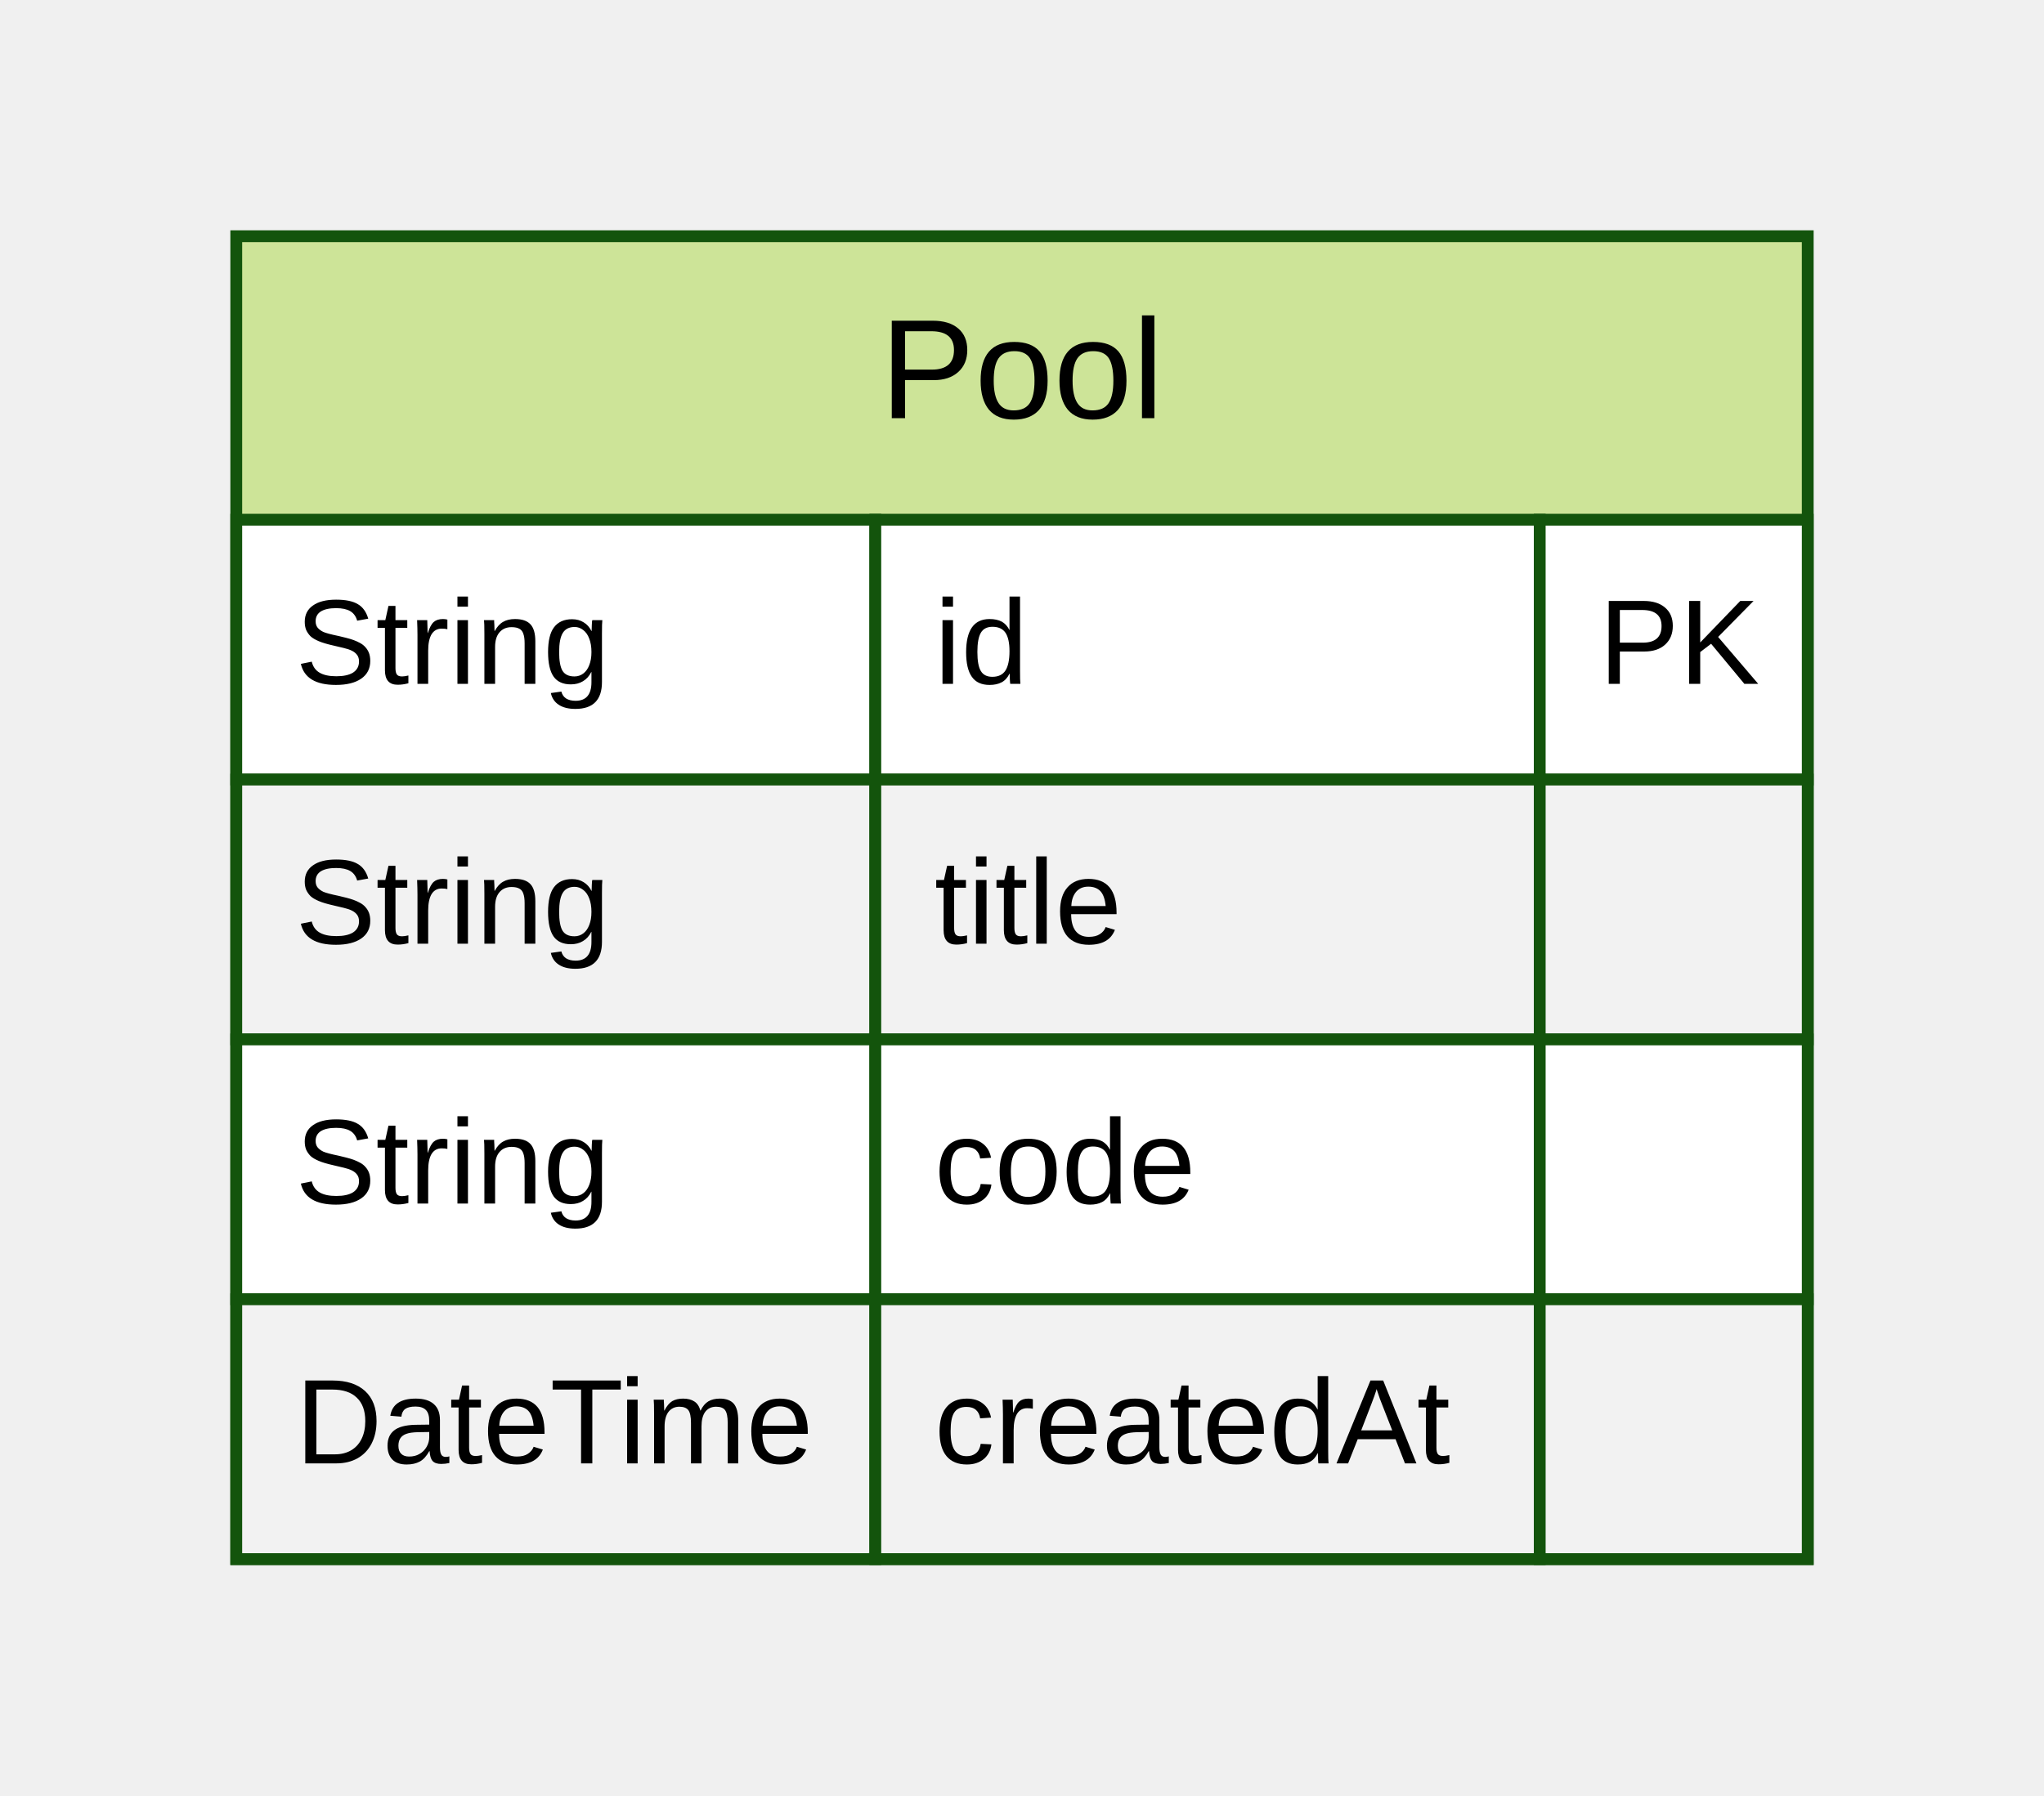
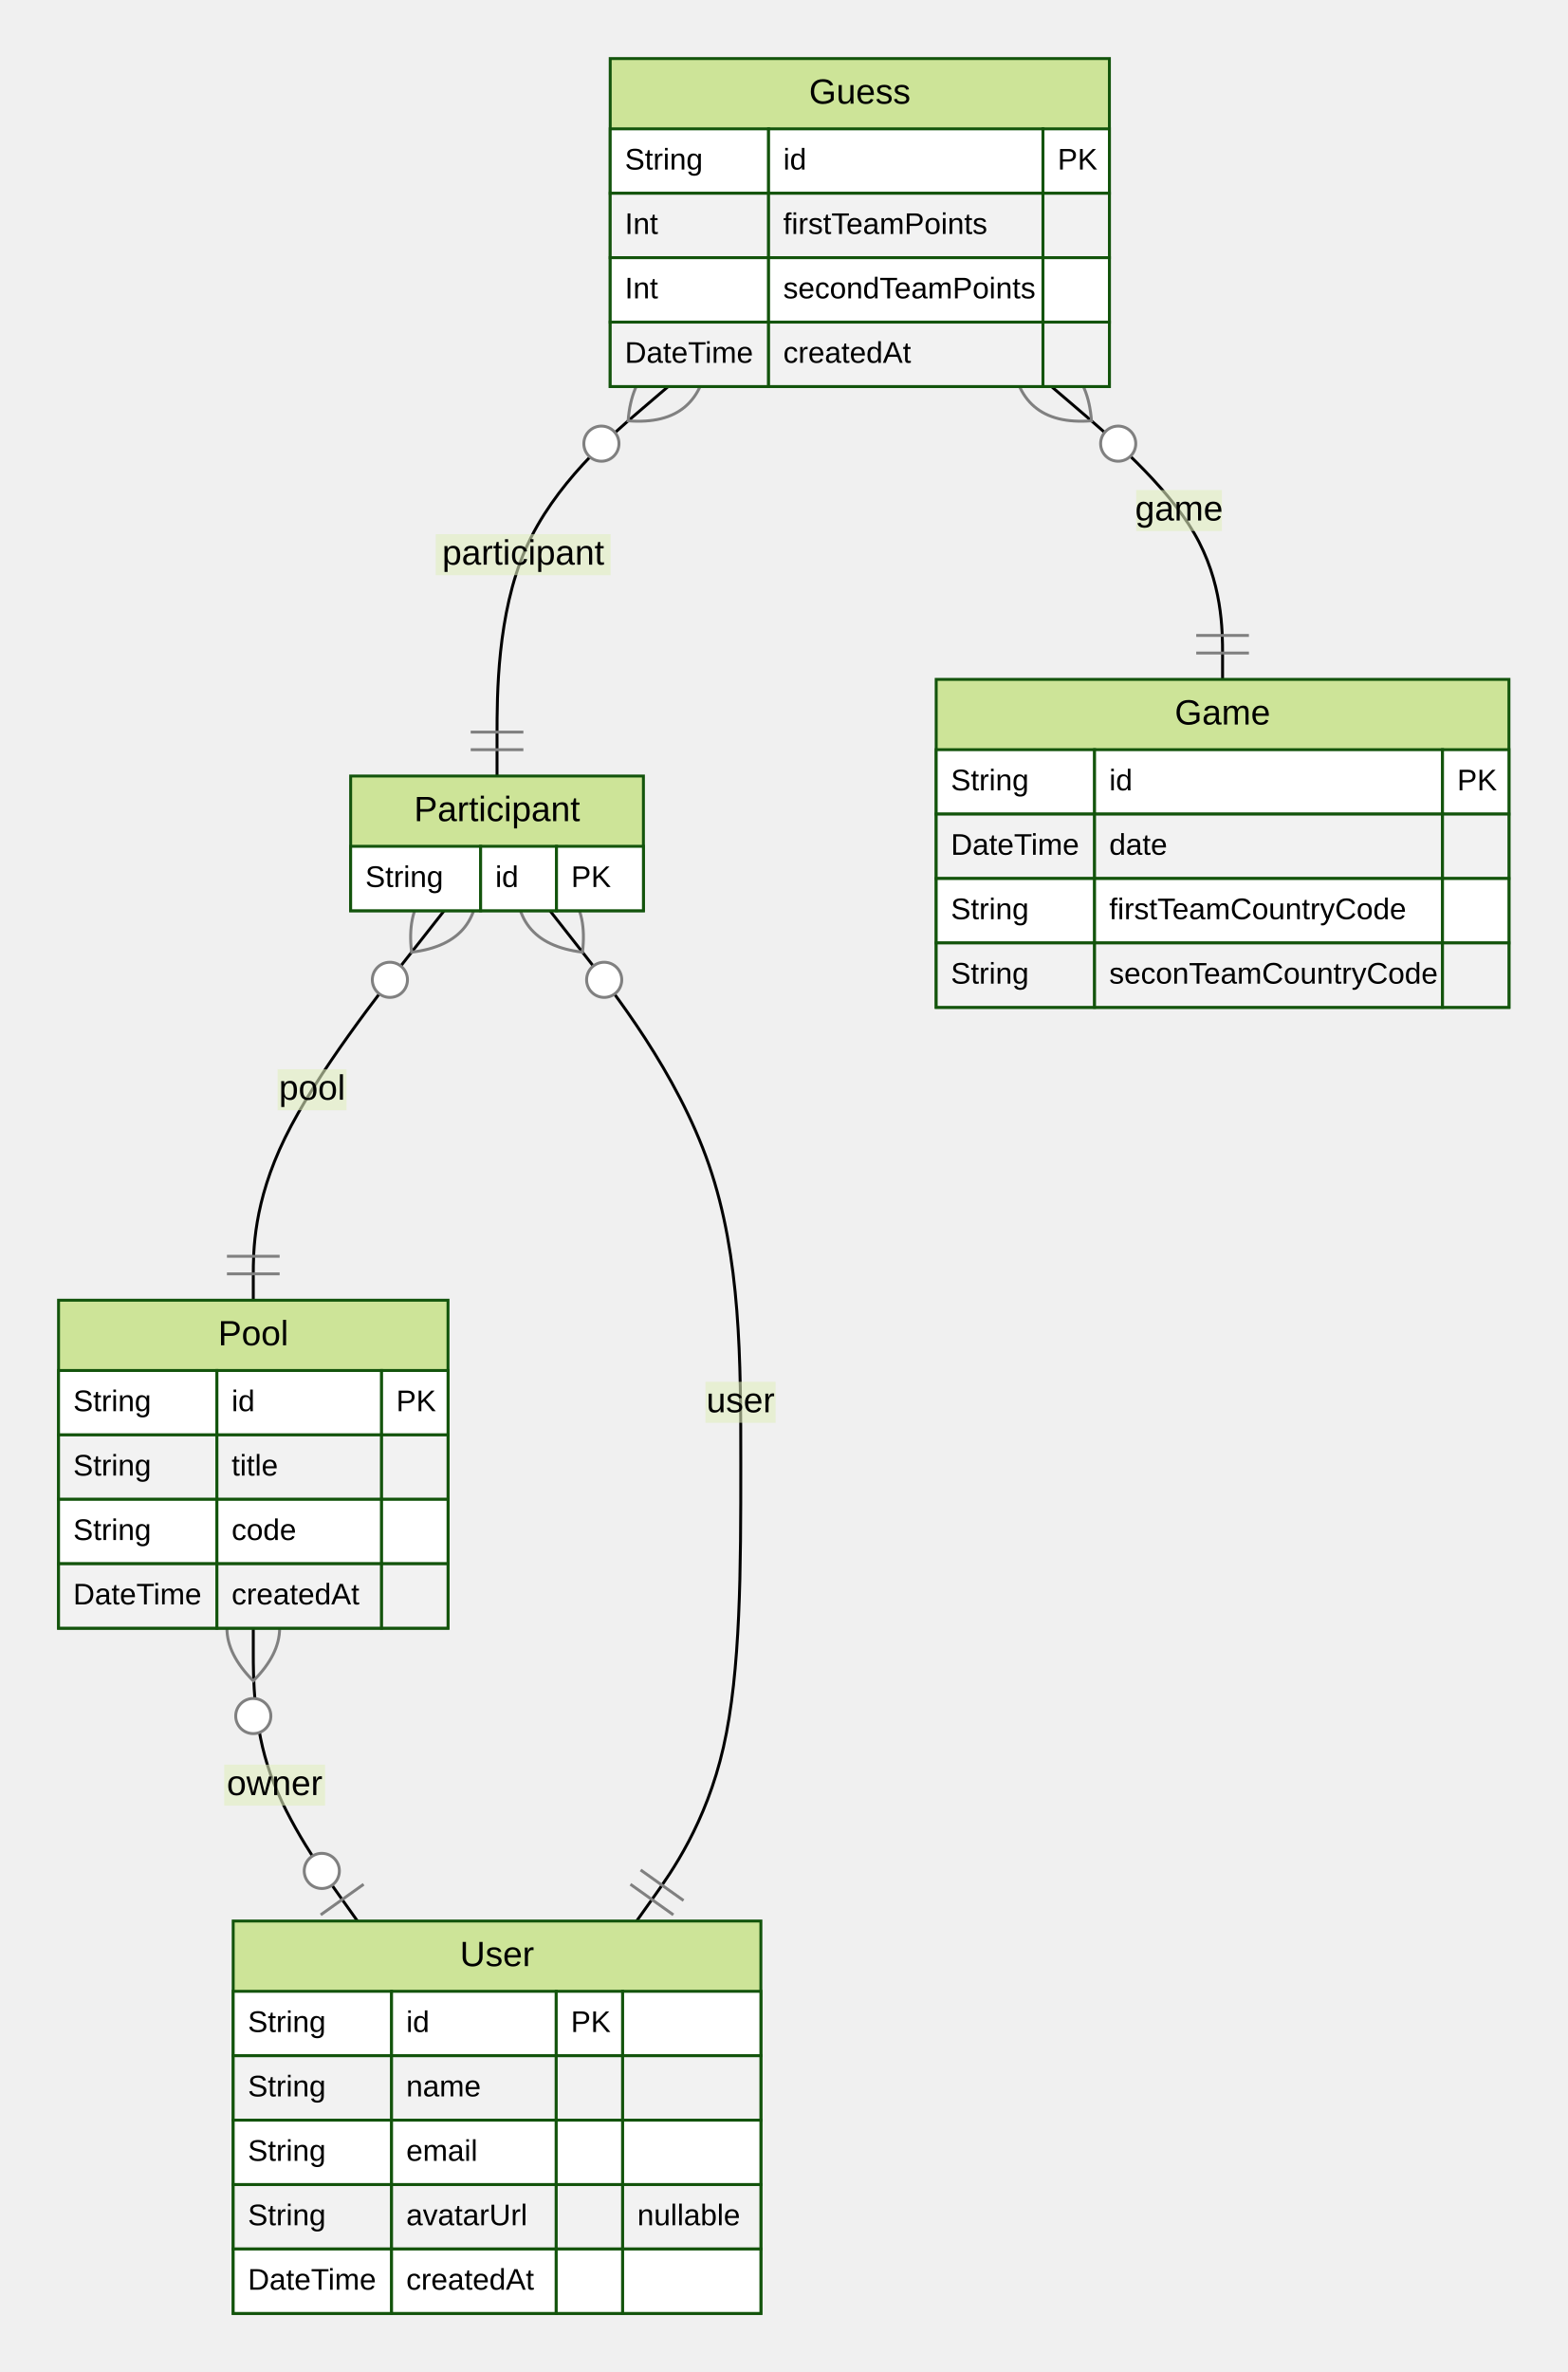
- <svg xmlns="http://www.w3.org/2000/svg" aria-labelledby="chart-title-mermaid-0 chart-desc-mermaid-0" role="img" viewBox="0 0 173.026 152" style="max-width: 173.026px; background-color: white;" width="100%" id="mermaid-0">
+ <svg xmlns="http://www.w3.org/2000/svg" aria-labelledby="chart-title-mermaid-0 chart-desc-mermaid-0" role="img" viewBox="0 0 535.4 810" style="max-width: 535.4px; background-color: white;" width="100%" id="mermaid-0">
  <style>#mermaid-0 {font-family:"trebuchet ms",verdana,arial,sans-serif;font-size:16px;fill:#000000;}#mermaid-0 .error-icon{fill:#552222;}#mermaid-0 .error-text{fill:#552222;stroke:#552222;}#mermaid-0 .edge-thickness-normal{stroke-width:2px;}#mermaid-0 .edge-thickness-thick{stroke-width:3.5px;}#mermaid-0 .edge-pattern-solid{stroke-dasharray:0;}#mermaid-0 .edge-pattern-dashed{stroke-dasharray:3;}#mermaid-0 .edge-pattern-dotted{stroke-dasharray:2;}#mermaid-0 .marker{fill:#000000;stroke:#000000;}#mermaid-0 .marker.cross{stroke:#000000;}#mermaid-0 svg{font-family:"trebuchet ms",verdana,arial,sans-serif;font-size:16px;}#mermaid-0 .entityBox{fill:#cde498;stroke:#13540c;}#mermaid-0 .attributeBoxOdd{fill:#ffffff;stroke:#13540c;}#mermaid-0 .attributeBoxEven{fill:#f2f2f2;stroke:#13540c;}#mermaid-0 .relationshipLabelBox{fill:hsl(78.158, 58.462%, 84.51%);opacity:0.7;background-color:hsl(78.158, 58.462%, 84.51%);}#mermaid-0 .relationshipLabelBox rect{opacity:0.5;}#mermaid-0 .relationshipLine{stroke:#000000;}#mermaid-0 :root{--mermaid-font-family:"trebuchet ms",verdana,arial,sans-serif;}</style>
  <g />
  <defs>
    <marker orient="auto" markerHeight="18" markerWidth="18" refY="9" refX="0" id="ONLY_ONE_START">
      <path d="M9,0 L9,18 M15,0 L15,18" fill="none" stroke="gray" />
    </marker>
  </defs>
  <defs>
    <marker orient="auto" markerHeight="18" markerWidth="18" refY="9" refX="18" id="ONLY_ONE_END">
      <path d="M3,0 L3,18 M9,0 L9,18" fill="none" stroke="gray" />
    </marker>
  </defs>
  <defs>
    <marker orient="auto" markerHeight="18" markerWidth="30" refY="9" refX="0" id="ZERO_OR_ONE_START">
      <circle r="6" cy="9" cx="21" fill="white" stroke="gray" />
      <path d="M9,0 L9,18" fill="none" stroke="gray" />
    </marker>
  </defs>
  <defs>
    <marker orient="auto" markerHeight="18" markerWidth="30" refY="9" refX="30" id="ZERO_OR_ONE_END">
      <circle r="6" cy="9" cx="9" fill="white" stroke="gray" />
      <path d="M21,0 L21,18" fill="none" stroke="gray" />
    </marker>
  </defs>
  <defs>
    <marker orient="auto" markerHeight="36" markerWidth="45" refY="18" refX="18" id="ONE_OR_MORE_START">
      <path d="M0,18 Q 18,0 36,18 Q 18,36 0,18 M42,9 L42,27" fill="none" stroke="gray" />
    </marker>
  </defs>
  <defs>
    <marker orient="auto" markerHeight="36" markerWidth="45" refY="18" refX="27" id="ONE_OR_MORE_END">
      <path d="M3,9 L3,27 M9,18 Q27,0 45,18 Q27,36 9,18" fill="none" stroke="gray" />
    </marker>
  </defs>
  <defs>
    <marker orient="auto" markerHeight="36" markerWidth="57" refY="18" refX="18" id="ZERO_OR_MORE_START">
      <circle r="6" cy="18" cx="48" fill="white" stroke="gray" />
      <path d="M0,18 Q18,0 36,18 Q18,36 0,18" fill="none" stroke="gray" />
    </marker>
  </defs>
  <defs>
    <marker orient="auto" markerHeight="36" markerWidth="57" refY="18" refX="39" id="ZERO_OR_MORE_END">
      <circle r="6" cy="18" cx="9" fill="white" stroke="gray" />
      <path d="M21,18 Q39,0 57,18 Q39,36 21,18" fill="none" stroke="gray" />
    </marker>
  </defs>
-   <g transform="translate(20,20 )" id="Pool">
+   <path marker-start="url(#ZERO_OR_MORE_START)" marker-end="url(#ZERO_OR_ONE_END)" fill="none" stroke="gray" d="M86.513,556L86.513,564.333C86.513,572.667,86.513,589.333,92.443,606C98.373,622.667,110.233,639.333,116.163,647.667L122.093,656" class="er relationshipLine" />
+   <path marker-start="url(#ZERO_OR_MORE_START)" marker-end="url(#ONLY_ONE_END)" fill="none" stroke="gray" d="M187.835,311L198.7,324.833C209.565,338.667,231.296,366.333,242.161,397.833C253.026,429.333,253.026,464.667,253.026,500C253.026,535.333,253.026,570.667,247.096,596.667C241.167,622.667,229.307,639.333,223.377,647.667L217.447,656" class="er relationshipLine" />
+   <path marker-start="url(#ZERO_OR_MORE_START)" marker-end="url(#ONLY_ONE_END)" fill="none" stroke="gray" d="M151.705,311L140.839,324.833C129.974,338.667,108.244,366.333,97.378,388.5C86.513,410.667,86.513,427.333,86.513,435.667L86.513,444" class="er relationshipLine" />
+   <path marker-start="url(#ZERO_OR_MORE_START)" marker-end="url(#ONLY_ONE_END)" fill="none" stroke="gray" d="M359.138,132L368.879,140.333C378.62,148.667,398.102,165.333,407.844,182C417.585,198.667,417.585,215.333,417.585,223.667L417.585,232" class="er relationshipLine" />
+   <path marker-start="url(#ZERO_OR_MORE_START)" marker-end="url(#ONLY_ONE_END)" fill="none" stroke="gray" d="M228.217,132L218.476,140.333C208.734,148.667,189.252,165.333,179.511,187.5C169.77,209.667,169.77,237.333,169.77,251.167L169.77,265" class="er relationshipLine" />
+   <g transform="translate(20,444 )" id="Pool">
    <rect height="112" width="133.026" y="0" x="0" stroke="gray" fill-opacity="100%" fill="honeydew" class="er entityBox" />
    <text transform="translate(66.51321,12)" style="font-family: &quot;trebuchet ms&quot;, verdana, arial, sans-serif;; font-size: 12px" text-anchor="middle" dominant-baseline="middle" y="0" x="0" id="entity-Pool" class="er entityLabel">Pool</text>
    <rect height="22" width="54.096" y="24" x="0" stroke="gray" fill-opacity="100%" fill="honeydew" class="er attributeBoxOdd" />
    <text transform="translate(5,35)" style="font-family: &quot;trebuchet ms&quot;, verdana, arial, sans-serif;; font-size: 10.2px" text-anchor="left" dominant-baseline="middle" y="0" x="0" id="entity-Pool-attr-1-type" class="er entityLabel">String</text>
    <rect height="22" width="56.243" y="24" x="54.096" stroke="gray" fill-opacity="100%" fill="honeydew" class="er attributeBoxOdd" />
    <text transform="translate(59.09555,35)" style="font-family: &quot;trebuchet ms&quot;, verdana, arial, sans-serif;; font-size: 10.2px" text-anchor="left" dominant-baseline="middle" y="0" x="0" id="entity-Pool-attr-1-name" class="er entityLabel">id</text>
    <rect height="22" width="22.688" y="24" x="110.339" stroke="gray" fill-opacity="100%" fill="honeydew" class="er attributeBoxOdd" />
    <text transform="translate(115.3387,35)" style="font-family: &quot;trebuchet ms&quot;, verdana, arial, sans-serif;; font-size: 10.2px" text-anchor="left" dominant-baseline="middle" y="0" x="0" id="entity-Pool-attr-1-key" class="er entityLabel">PK</text>
    <rect height="22" width="54.096" y="46" x="0" stroke="gray" fill-opacity="100%" fill="honeydew" class="er attributeBoxEven" />
    <text transform="translate(5,57)" style="font-family: &quot;trebuchet ms&quot;, verdana, arial, sans-serif;; font-size: 10.2px" text-anchor="left" dominant-baseline="middle" y="0" x="0" id="entity-Pool-attr-2-type" class="er entityLabel">String</text>
    <rect height="22" width="56.243" y="46" x="54.096" stroke="gray" fill-opacity="100%" fill="honeydew" class="er attributeBoxEven" />
    <text transform="translate(59.09555,57)" style="font-family: &quot;trebuchet ms&quot;, verdana, arial, sans-serif;; font-size: 10.2px" text-anchor="left" dominant-baseline="middle" y="0" x="0" id="entity-Pool-attr-2-name" class="er entityLabel">title</text>
    <rect height="22" width="22.688" y="46" x="110.339" stroke="gray" fill-opacity="100%" fill="honeydew" class="er attributeBoxEven" />
    <text transform="translate(115.3387,57)" style="font-family: &quot;trebuchet ms&quot;, verdana, arial, sans-serif;; font-size: 10.2px" text-anchor="left" dominant-baseline="middle" y="0" x="0" id="entity-Pool-attr-2-key" class="er entityLabel" />
    <rect height="22" width="54.096" y="68" x="0" stroke="gray" fill-opacity="100%" fill="honeydew" class="er attributeBoxOdd" />
    <text transform="translate(5,79)" style="font-family: &quot;trebuchet ms&quot;, verdana, arial, sans-serif;; font-size: 10.2px" text-anchor="left" dominant-baseline="middle" y="0" x="0" id="entity-Pool-attr-3-type" class="er entityLabel">String</text>
    <rect height="22" width="56.243" y="68" x="54.096" stroke="gray" fill-opacity="100%" fill="honeydew" class="er attributeBoxOdd" />
    <text transform="translate(59.09555,79)" style="font-family: &quot;trebuchet ms&quot;, verdana, arial, sans-serif;; font-size: 10.2px" text-anchor="left" dominant-baseline="middle" y="0" x="0" id="entity-Pool-attr-3-name" class="er entityLabel">code</text>
    <rect height="22" width="22.688" y="68" x="110.339" stroke="gray" fill-opacity="100%" fill="honeydew" class="er attributeBoxOdd" />
    <text transform="translate(115.3387,79)" style="font-family: &quot;trebuchet ms&quot;, verdana, arial, sans-serif;; font-size: 10.2px" text-anchor="left" dominant-baseline="middle" y="0" x="0" id="entity-Pool-attr-3-key" class="er entityLabel" />
    <rect height="22" width="54.096" y="90" x="0" stroke="gray" fill-opacity="100%" fill="honeydew" class="er attributeBoxEven" />
    <text transform="translate(5,101)" style="font-family: &quot;trebuchet ms&quot;, verdana, arial, sans-serif;; font-size: 10.2px" text-anchor="left" dominant-baseline="middle" y="0" x="0" id="entity-Pool-attr-4-type" class="er entityLabel">DateTime</text>
    <rect height="22" width="56.243" y="90" x="54.096" stroke="gray" fill-opacity="100%" fill="honeydew" class="er attributeBoxEven" />
    <text transform="translate(59.09555,101)" style="font-family: &quot;trebuchet ms&quot;, verdana, arial, sans-serif;; font-size: 10.2px" text-anchor="left" dominant-baseline="middle" y="0" x="0" id="entity-Pool-attr-4-name" class="er entityLabel">createdAt</text>
    <rect height="22" width="22.688" y="90" x="110.339" stroke="gray" fill-opacity="100%" fill="honeydew" class="er attributeBoxEven" />
    <text transform="translate(115.3387,101)" style="font-family: &quot;trebuchet ms&quot;, verdana, arial, sans-serif;; font-size: 10.2px" text-anchor="left" dominant-baseline="middle" y="0" x="0" id="entity-Pool-attr-4-key" class="er entityLabel" />
  </g>
+   <g transform="translate(119.7698,265 )" id="Participant">
+     <rect height="46" width="100" y="0" x="0" stroke="gray" fill-opacity="100%" fill="honeydew" class="er entityBox" />
+     <text transform="translate(50,12)" style="font-family: &quot;trebuchet ms&quot;, verdana, arial, sans-serif;; font-size: 12px" text-anchor="middle" dominant-baseline="middle" y="0" x="0" id="entity-Participant" class="er entityLabel">Participant</text>
+     <rect height="22" width="44.399" y="24" x="0" stroke="gray" fill-opacity="100%" fill="honeydew" class="er attributeBoxOdd" />
+     <text transform="translate(5,35)" style="font-family: &quot;trebuchet ms&quot;, verdana, arial, sans-serif;; font-size: 10.2px" text-anchor="left" dominant-baseline="middle" y="0" x="0" id="entity-Participant-attr-1-type" class="er entityLabel">String</text>
+     <rect height="22" width="25.911" y="24" x="44.399" stroke="gray" fill-opacity="100%" fill="honeydew" class="er attributeBoxOdd" />
+     <text transform="translate(49.39862,35)" style="font-family: &quot;trebuchet ms&quot;, verdana, arial, sans-serif;; font-size: 10.2px" text-anchor="left" dominant-baseline="middle" y="0" x="0" id="entity-Participant-attr-1-name" class="er entityLabel">id</text>
+     <rect height="22" width="29.69" y="24" x="70.31" stroke="gray" fill-opacity="100%" fill="honeydew" class="er attributeBoxOdd" />
+     <text transform="translate(75.30976,35)" style="font-family: &quot;trebuchet ms&quot;, verdana, arial, sans-serif;; font-size: 10.2px" text-anchor="left" dominant-baseline="middle" y="0" x="0" id="entity-Participant-attr-1-key" class="er entityLabel">PK</text>
+   </g>
+   <g transform="translate(79.65034,656 )" id="User">
+     <rect height="134" width="180.239" y="0" x="0" stroke="gray" fill-opacity="100%" fill="honeydew" class="er entityBox" />
+     <text transform="translate(90.11948,12)" style="font-family: &quot;trebuchet ms&quot;, verdana, arial, sans-serif;; font-size: 12px" text-anchor="middle" dominant-baseline="middle" y="0" x="0" id="entity-User" class="er entityLabel">User</text>
+     <rect height="22" width="54.096" y="24" x="0" stroke="gray" fill-opacity="100%" fill="honeydew" class="er attributeBoxOdd" />
+     <text transform="translate(5,35)" style="font-family: &quot;trebuchet ms&quot;, verdana, arial, sans-serif;; font-size: 10.2px" text-anchor="left" dominant-baseline="middle" y="0" x="0" id="entity-User-attr-1-type" class="er entityLabel">String</text>
+     <rect height="22" width="56.243" y="24" x="54.096" stroke="gray" fill-opacity="100%" fill="honeydew" class="er attributeBoxOdd" />
+     <text transform="translate(59.09555,35)" style="font-family: &quot;trebuchet ms&quot;, verdana, arial, sans-serif;; font-size: 10.2px" text-anchor="left" dominant-baseline="middle" y="0" x="0" id="entity-User-attr-1-name" class="er entityLabel">id</text>
+     <rect height="22" width="22.688" y="24" x="110.339" stroke="gray" fill-opacity="100%" fill="honeydew" class="er attributeBoxOdd" />
+     <text transform="translate(115.3387,35)" style="font-family: &quot;trebuchet ms&quot;, verdana, arial, sans-serif;; font-size: 10.2px" text-anchor="left" dominant-baseline="middle" y="0" x="0" id="entity-User-attr-1-key" class="er entityLabel">PK</text>
+     <rect height="22" width="47.213" y="24" x="133.026" stroke="gray" fill-opacity="100%" fill="honeydew" class="er attributeBoxOdd" />
+     <text transform="translate(138.0264,35)" style="font-family: &quot;trebuchet ms&quot;, verdana, arial, sans-serif;; font-size: 10.2px" text-anchor="left" dominant-baseline="middle" y="0" x="0" id="entity-User-attr-1-comment" class="er entityLabel" />
+     <rect height="22" width="54.096" y="46" x="0" stroke="gray" fill-opacity="100%" fill="honeydew" class="er attributeBoxEven" />
+     <text transform="translate(5,57)" style="font-family: &quot;trebuchet ms&quot;, verdana, arial, sans-serif;; font-size: 10.2px" text-anchor="left" dominant-baseline="middle" y="0" x="0" id="entity-User-attr-2-type" class="er entityLabel">String</text>
+     <rect height="22" width="56.243" y="46" x="54.096" stroke="gray" fill-opacity="100%" fill="honeydew" class="er attributeBoxEven" />
+     <text transform="translate(59.09555,57)" style="font-family: &quot;trebuchet ms&quot;, verdana, arial, sans-serif;; font-size: 10.2px" text-anchor="left" dominant-baseline="middle" y="0" x="0" id="entity-User-attr-2-name" class="er entityLabel">name</text>
+     <rect height="22" width="22.688" y="46" x="110.339" stroke="gray" fill-opacity="100%" fill="honeydew" class="er attributeBoxEven" />
+     <text transform="translate(115.3387,57)" style="font-family: &quot;trebuchet ms&quot;, verdana, arial, sans-serif;; font-size: 10.2px" text-anchor="left" dominant-baseline="middle" y="0" x="0" id="entity-User-attr-2-key" class="er entityLabel" />
+     <rect height="22" width="47.213" y="46" x="133.026" stroke="gray" fill-opacity="100%" fill="honeydew" class="er attributeBoxEven" />
+     <text transform="translate(138.0264,57)" style="font-family: &quot;trebuchet ms&quot;, verdana, arial, sans-serif;; font-size: 10.2px" text-anchor="left" dominant-baseline="middle" y="0" x="0" id="entity-User-attr-2-comment" class="er entityLabel" />
+     <rect height="22" width="54.096" y="68" x="0" stroke="gray" fill-opacity="100%" fill="honeydew" class="er attributeBoxOdd" />
+     <text transform="translate(5,79)" style="font-family: &quot;trebuchet ms&quot;, verdana, arial, sans-serif;; font-size: 10.2px" text-anchor="left" dominant-baseline="middle" y="0" x="0" id="entity-User-attr-3-type" class="er entityLabel">String</text>
+     <rect height="22" width="56.243" y="68" x="54.096" stroke="gray" fill-opacity="100%" fill="honeydew" class="er attributeBoxOdd" />
+     <text transform="translate(59.09555,79)" style="font-family: &quot;trebuchet ms&quot;, verdana, arial, sans-serif;; font-size: 10.2px" text-anchor="left" dominant-baseline="middle" y="0" x="0" id="entity-User-attr-3-name" class="er entityLabel">email</text>
+     <rect height="22" width="22.688" y="68" x="110.339" stroke="gray" fill-opacity="100%" fill="honeydew" class="er attributeBoxOdd" />
+     <text transform="translate(115.3387,79)" style="font-family: &quot;trebuchet ms&quot;, verdana, arial, sans-serif;; font-size: 10.2px" text-anchor="left" dominant-baseline="middle" y="0" x="0" id="entity-User-attr-3-key" class="er entityLabel" />
+     <rect height="22" width="47.213" y="68" x="133.026" stroke="gray" fill-opacity="100%" fill="honeydew" class="er attributeBoxOdd" />
+     <text transform="translate(138.0264,79)" style="font-family: &quot;trebuchet ms&quot;, verdana, arial, sans-serif;; font-size: 10.2px" text-anchor="left" dominant-baseline="middle" y="0" x="0" id="entity-User-attr-3-comment" class="er entityLabel" />
+     <rect height="22" width="54.096" y="90" x="0" stroke="gray" fill-opacity="100%" fill="honeydew" class="er attributeBoxEven" />
+     <text transform="translate(5,101)" style="font-family: &quot;trebuchet ms&quot;, verdana, arial, sans-serif;; font-size: 10.2px" text-anchor="left" dominant-baseline="middle" y="0" x="0" id="entity-User-attr-4-type" class="er entityLabel">String</text>
+     <rect height="22" width="56.243" y="90" x="54.096" stroke="gray" fill-opacity="100%" fill="honeydew" class="er attributeBoxEven" />
+     <text transform="translate(59.09555,101)" style="font-family: &quot;trebuchet ms&quot;, verdana, arial, sans-serif;; font-size: 10.2px" text-anchor="left" dominant-baseline="middle" y="0" x="0" id="entity-User-attr-4-name" class="er entityLabel">avatarUrl</text>
+     <rect height="22" width="22.688" y="90" x="110.339" stroke="gray" fill-opacity="100%" fill="honeydew" class="er attributeBoxEven" />
+     <text transform="translate(115.3387,101)" style="font-family: &quot;trebuchet ms&quot;, verdana, arial, sans-serif;; font-size: 10.2px" text-anchor="left" dominant-baseline="middle" y="0" x="0" id="entity-User-attr-4-key" class="er entityLabel" />
+     <rect height="22" width="47.213" y="90" x="133.026" stroke="gray" fill-opacity="100%" fill="honeydew" class="er attributeBoxEven" />
+     <text transform="translate(138.0264,101)" style="font-family: &quot;trebuchet ms&quot;, verdana, arial, sans-serif;; font-size: 10.2px" text-anchor="left" dominant-baseline="middle" y="0" x="0" id="entity-User-attr-4-comment" class="er entityLabel">nullable</text>
+     <rect height="22" width="54.096" y="112" x="0" stroke="gray" fill-opacity="100%" fill="honeydew" class="er attributeBoxOdd" />
+     <text transform="translate(5,123)" style="font-family: &quot;trebuchet ms&quot;, verdana, arial, sans-serif;; font-size: 10.2px" text-anchor="left" dominant-baseline="middle" y="0" x="0" id="entity-User-attr-5-type" class="er entityLabel">DateTime</text>
+     <rect height="22" width="56.243" y="112" x="54.096" stroke="gray" fill-opacity="100%" fill="honeydew" class="er attributeBoxOdd" />
+     <text transform="translate(59.09555,123)" style="font-family: &quot;trebuchet ms&quot;, verdana, arial, sans-serif;; font-size: 10.2px" text-anchor="left" dominant-baseline="middle" y="0" x="0" id="entity-User-attr-5-name" class="er entityLabel">createdAt</text>
+     <rect height="22" width="22.688" y="112" x="110.339" stroke="gray" fill-opacity="100%" fill="honeydew" class="er attributeBoxOdd" />
+     <text transform="translate(115.3387,123)" style="font-family: &quot;trebuchet ms&quot;, verdana, arial, sans-serif;; font-size: 10.2px" text-anchor="left" dominant-baseline="middle" y="0" x="0" id="entity-User-attr-5-key" class="er entityLabel" />
+     <rect height="22" width="47.213" y="112" x="133.026" stroke="gray" fill-opacity="100%" fill="honeydew" class="er attributeBoxOdd" />
+     <text transform="translate(138.0264,123)" style="font-family: &quot;trebuchet ms&quot;, verdana, arial, sans-serif;; font-size: 10.2px" text-anchor="left" dominant-baseline="middle" y="0" x="0" id="entity-User-attr-5-comment" class="er entityLabel" />
+   </g>
+   <g transform="translate(319.7698,232 )" id="Game">
+     <rect height="112" width="195.63" y="0" x="0" stroke="gray" fill-opacity="100%" fill="honeydew" class="er entityBox" />
+     <text transform="translate(97.81489,12)" style="font-family: &quot;trebuchet ms&quot;, verdana, arial, sans-serif;; font-size: 12px" text-anchor="middle" dominant-baseline="middle" y="0" x="0" id="entity-Game" class="er entityLabel">Game</text>
+     <rect height="22" width="54.096" y="24" x="0" stroke="gray" fill-opacity="100%" fill="honeydew" class="er attributeBoxOdd" />
+     <text transform="translate(5,35)" style="font-family: &quot;trebuchet ms&quot;, verdana, arial, sans-serif;; font-size: 10.2px" text-anchor="left" dominant-baseline="middle" y="0" x="0" id="entity-Game-attr-1-type" class="er entityLabel">String</text>
+     <rect height="22" width="118.847" y="24" x="54.096" stroke="gray" fill-opacity="100%" fill="honeydew" class="er attributeBoxOdd" />
+     <text transform="translate(59.09555,35)" style="font-family: &quot;trebuchet ms&quot;, verdana, arial, sans-serif;; font-size: 10.2px" text-anchor="left" dominant-baseline="middle" y="0" x="0" id="entity-Game-attr-1-name" class="er entityLabel">id</text>
+     <rect height="22" width="22.688" y="24" x="172.942" stroke="gray" fill-opacity="100%" fill="honeydew" class="er attributeBoxOdd" />
+     <text transform="translate(177.9421,35)" style="font-family: &quot;trebuchet ms&quot;, verdana, arial, sans-serif;; font-size: 10.2px" text-anchor="left" dominant-baseline="middle" y="0" x="0" id="entity-Game-attr-1-key" class="er entityLabel">PK</text>
+     <rect height="22" width="54.096" y="46" x="0" stroke="gray" fill-opacity="100%" fill="honeydew" class="er attributeBoxEven" />
+     <text transform="translate(5,57)" style="font-family: &quot;trebuchet ms&quot;, verdana, arial, sans-serif;; font-size: 10.2px" text-anchor="left" dominant-baseline="middle" y="0" x="0" id="entity-Game-attr-2-type" class="er entityLabel">DateTime</text>
+     <rect height="22" width="118.847" y="46" x="54.096" stroke="gray" fill-opacity="100%" fill="honeydew" class="er attributeBoxEven" />
+     <text transform="translate(59.09555,57)" style="font-family: &quot;trebuchet ms&quot;, verdana, arial, sans-serif;; font-size: 10.2px" text-anchor="left" dominant-baseline="middle" y="0" x="0" id="entity-Game-attr-2-name" class="er entityLabel">date</text>
+     <rect height="22" width="22.688" y="46" x="172.942" stroke="gray" fill-opacity="100%" fill="honeydew" class="er attributeBoxEven" />
+     <text transform="translate(177.9421,57)" style="font-family: &quot;trebuchet ms&quot;, verdana, arial, sans-serif;; font-size: 10.2px" text-anchor="left" dominant-baseline="middle" y="0" x="0" id="entity-Game-attr-2-key" class="er entityLabel" />
+     <rect height="22" width="54.096" y="68" x="0" stroke="gray" fill-opacity="100%" fill="honeydew" class="er attributeBoxOdd" />
+     <text transform="translate(5,79)" style="font-family: &quot;trebuchet ms&quot;, verdana, arial, sans-serif;; font-size: 10.2px" text-anchor="left" dominant-baseline="middle" y="0" x="0" id="entity-Game-attr-3-type" class="er entityLabel">String</text>
+     <rect height="22" width="118.847" y="68" x="54.096" stroke="gray" fill-opacity="100%" fill="honeydew" class="er attributeBoxOdd" />
+     <text transform="translate(59.09555,79)" style="font-family: &quot;trebuchet ms&quot;, verdana, arial, sans-serif;; font-size: 10.2px" text-anchor="left" dominant-baseline="middle" y="0" x="0" id="entity-Game-attr-3-name" class="er entityLabel">firstTeamCountryCode</text>
+     <rect height="22" width="22.688" y="68" x="172.942" stroke="gray" fill-opacity="100%" fill="honeydew" class="er attributeBoxOdd" />
+     <text transform="translate(177.9421,79)" style="font-family: &quot;trebuchet ms&quot;, verdana, arial, sans-serif;; font-size: 10.2px" text-anchor="left" dominant-baseline="middle" y="0" x="0" id="entity-Game-attr-3-key" class="er entityLabel" />
+     <rect height="22" width="54.096" y="90" x="0" stroke="gray" fill-opacity="100%" fill="honeydew" class="er attributeBoxEven" />
+     <text transform="translate(5,101)" style="font-family: &quot;trebuchet ms&quot;, verdana, arial, sans-serif;; font-size: 10.2px" text-anchor="left" dominant-baseline="middle" y="0" x="0" id="entity-Game-attr-4-type" class="er entityLabel">String</text>
+     <rect height="22" width="118.847" y="90" x="54.096" stroke="gray" fill-opacity="100%" fill="honeydew" class="er attributeBoxEven" />
+     <text transform="translate(59.09555,101)" style="font-family: &quot;trebuchet ms&quot;, verdana, arial, sans-serif;; font-size: 10.2px" text-anchor="left" dominant-baseline="middle" y="0" x="0" id="entity-Game-attr-4-name" class="er entityLabel">seconTeamCountryCode</text>
+     <rect height="22" width="22.688" y="90" x="172.942" stroke="gray" fill-opacity="100%" fill="honeydew" class="er attributeBoxEven" />
+     <text transform="translate(177.9421,101)" style="font-family: &quot;trebuchet ms&quot;, verdana, arial, sans-serif;; font-size: 10.2px" text-anchor="left" dominant-baseline="middle" y="0" x="0" id="entity-Game-attr-4-key" class="er entityLabel" />
+   </g>
+   <g transform="translate(208.4251,20 )" id="Guess">
+     <rect height="112" width="170.504" y="0" x="0" stroke="gray" fill-opacity="100%" fill="honeydew" class="er entityBox" />
+     <text transform="translate(85.2522,12)" style="font-family: &quot;trebuchet ms&quot;, verdana, arial, sans-serif;; font-size: 12px" text-anchor="middle" dominant-baseline="middle" y="0" x="0" id="entity-Guess" class="er entityLabel">Guess</text>
+     <rect height="22" width="54.096" y="24" x="0" stroke="gray" fill-opacity="100%" fill="honeydew" class="er attributeBoxOdd" />
+     <text transform="translate(5,35)" style="font-family: &quot;trebuchet ms&quot;, verdana, arial, sans-serif;; font-size: 10.2px" text-anchor="left" dominant-baseline="middle" y="0" x="0" id="entity-Guess-attr-1-type" class="er entityLabel">String</text>
+     <rect height="22" width="93.721" y="24" x="54.096" stroke="gray" fill-opacity="100%" fill="honeydew" class="er attributeBoxOdd" />
+     <text transform="translate(59.09555,35)" style="font-family: &quot;trebuchet ms&quot;, verdana, arial, sans-serif;; font-size: 10.2px" text-anchor="left" dominant-baseline="middle" y="0" x="0" id="entity-Guess-attr-1-name" class="er entityLabel">id</text>
+     <rect height="22" width="22.688" y="24" x="147.817" stroke="gray" fill-opacity="100%" fill="honeydew" class="er attributeBoxOdd" />
+     <text transform="translate(152.8167,35)" style="font-family: &quot;trebuchet ms&quot;, verdana, arial, sans-serif;; font-size: 10.2px" text-anchor="left" dominant-baseline="middle" y="0" x="0" id="entity-Guess-attr-1-key" class="er entityLabel">PK</text>
+     <rect height="22" width="54.096" y="46" x="0" stroke="gray" fill-opacity="100%" fill="honeydew" class="er attributeBoxEven" />
+     <text transform="translate(5,57)" style="font-family: &quot;trebuchet ms&quot;, verdana, arial, sans-serif;; font-size: 10.2px" text-anchor="left" dominant-baseline="middle" y="0" x="0" id="entity-Guess-attr-2-type" class="er entityLabel">Int</text>
+     <rect height="22" width="93.721" y="46" x="54.096" stroke="gray" fill-opacity="100%" fill="honeydew" class="er attributeBoxEven" />
+     <text transform="translate(59.09555,57)" style="font-family: &quot;trebuchet ms&quot;, verdana, arial, sans-serif;; font-size: 10.2px" text-anchor="left" dominant-baseline="middle" y="0" x="0" id="entity-Guess-attr-2-name" class="er entityLabel">firstTeamPoints</text>
+     <rect height="22" width="22.688" y="46" x="147.817" stroke="gray" fill-opacity="100%" fill="honeydew" class="er attributeBoxEven" />
+     <text transform="translate(152.8167,57)" style="font-family: &quot;trebuchet ms&quot;, verdana, arial, sans-serif;; font-size: 10.2px" text-anchor="left" dominant-baseline="middle" y="0" x="0" id="entity-Guess-attr-2-key" class="er entityLabel" />
+     <rect height="22" width="54.096" y="68" x="0" stroke="gray" fill-opacity="100%" fill="honeydew" class="er attributeBoxOdd" />
+     <text transform="translate(5,79)" style="font-family: &quot;trebuchet ms&quot;, verdana, arial, sans-serif;; font-size: 10.2px" text-anchor="left" dominant-baseline="middle" y="0" x="0" id="entity-Guess-attr-3-type" class="er entityLabel">Int</text>
+     <rect height="22" width="93.721" y="68" x="54.096" stroke="gray" fill-opacity="100%" fill="honeydew" class="er attributeBoxOdd" />
+     <text transform="translate(59.09555,79)" style="font-family: &quot;trebuchet ms&quot;, verdana, arial, sans-serif;; font-size: 10.2px" text-anchor="left" dominant-baseline="middle" y="0" x="0" id="entity-Guess-attr-3-name" class="er entityLabel">secondTeamPoints</text>
+     <rect height="22" width="22.688" y="68" x="147.817" stroke="gray" fill-opacity="100%" fill="honeydew" class="er attributeBoxOdd" />
+     <text transform="translate(152.8167,79)" style="font-family: &quot;trebuchet ms&quot;, verdana, arial, sans-serif;; font-size: 10.2px" text-anchor="left" dominant-baseline="middle" y="0" x="0" id="entity-Guess-attr-3-key" class="er entityLabel" />
+     <rect height="22" width="54.096" y="90" x="0" stroke="gray" fill-opacity="100%" fill="honeydew" class="er attributeBoxEven" />
+     <text transform="translate(5,101)" style="font-family: &quot;trebuchet ms&quot;, verdana, arial, sans-serif;; font-size: 10.2px" text-anchor="left" dominant-baseline="middle" y="0" x="0" id="entity-Guess-attr-4-type" class="er entityLabel">DateTime</text>
+     <rect height="22" width="93.721" y="90" x="54.096" stroke="gray" fill-opacity="100%" fill="honeydew" class="er attributeBoxEven" />
+     <text transform="translate(59.09555,101)" style="font-family: &quot;trebuchet ms&quot;, verdana, arial, sans-serif;; font-size: 10.2px" text-anchor="left" dominant-baseline="middle" y="0" x="0" id="entity-Guess-attr-4-name" class="er entityLabel">createdAt</text>
+     <rect height="22" width="22.688" y="90" x="147.817" stroke="gray" fill-opacity="100%" fill="honeydew" class="er attributeBoxEven" />
+     <text transform="translate(152.8167,101)" style="font-family: &quot;trebuchet ms&quot;, verdana, arial, sans-serif;; font-size: 10.2px" text-anchor="left" dominant-baseline="middle" y="0" x="0" id="entity-Guess-attr-4-key" class="er entityLabel" />
+   </g>
+   <rect fill-opacity="85%" fill="white" height="14" width="34.471" y="602.592" x="76.574" class="er relationshipLabelBox" />
+   <text style="font-family: &quot;trebuchet ms&quot;, verdana, arial, sans-serif;; font-size: 12px" dominant-baseline="middle" text-anchor="middle" y="609.592" x="93.81" id="rel1" class="er relationshipLabel">owner</text>
+   <rect fill-opacity="85%" fill="white" height="14" width="23.959" y="471.862" x="240.96" class="er relationshipLabelBox" />
+   <text style="font-family: &quot;trebuchet ms&quot;, verdana, arial, sans-serif;; font-size: 12px" dominant-baseline="middle" text-anchor="middle" y="478.862" x="252.94" id="rel2" class="er relationshipLabel">user</text>
+   <rect fill-opacity="85%" fill="white" height="14" width="23.564" y="365.133" x="94.824" class="er relationshipLabelBox" />
+   <text style="font-family: &quot;trebuchet ms&quot;, verdana, arial, sans-serif;; font-size: 12px" dominant-baseline="middle" text-anchor="middle" y="372.133" x="106.606" id="rel3" class="er relationshipLabel">pool</text>
+   <rect fill-opacity="85%" fill="white" height="14" width="29.289" y="167.338" x="388.082" class="er relationshipLabelBox" />
+   <text style="font-family: &quot;trebuchet ms&quot;, verdana, arial, sans-serif;; font-size: 12px" dominant-baseline="middle" text-anchor="middle" y="174.338" x="402.726" id="rel4" class="er relationshipLabel">game</text>
+   <rect fill-opacity="85%" fill="white" height="14" width="59.744" y="182.42" x="148.825" class="er relationshipLabelBox" />
+   <text style="font-family: &quot;trebuchet ms&quot;, verdana, arial, sans-serif;; font-size: 12px" dominant-baseline="middle" text-anchor="middle" y="189.42" x="178.697" id="rel5" class="er relationshipLabel">participant</text>
</svg>
